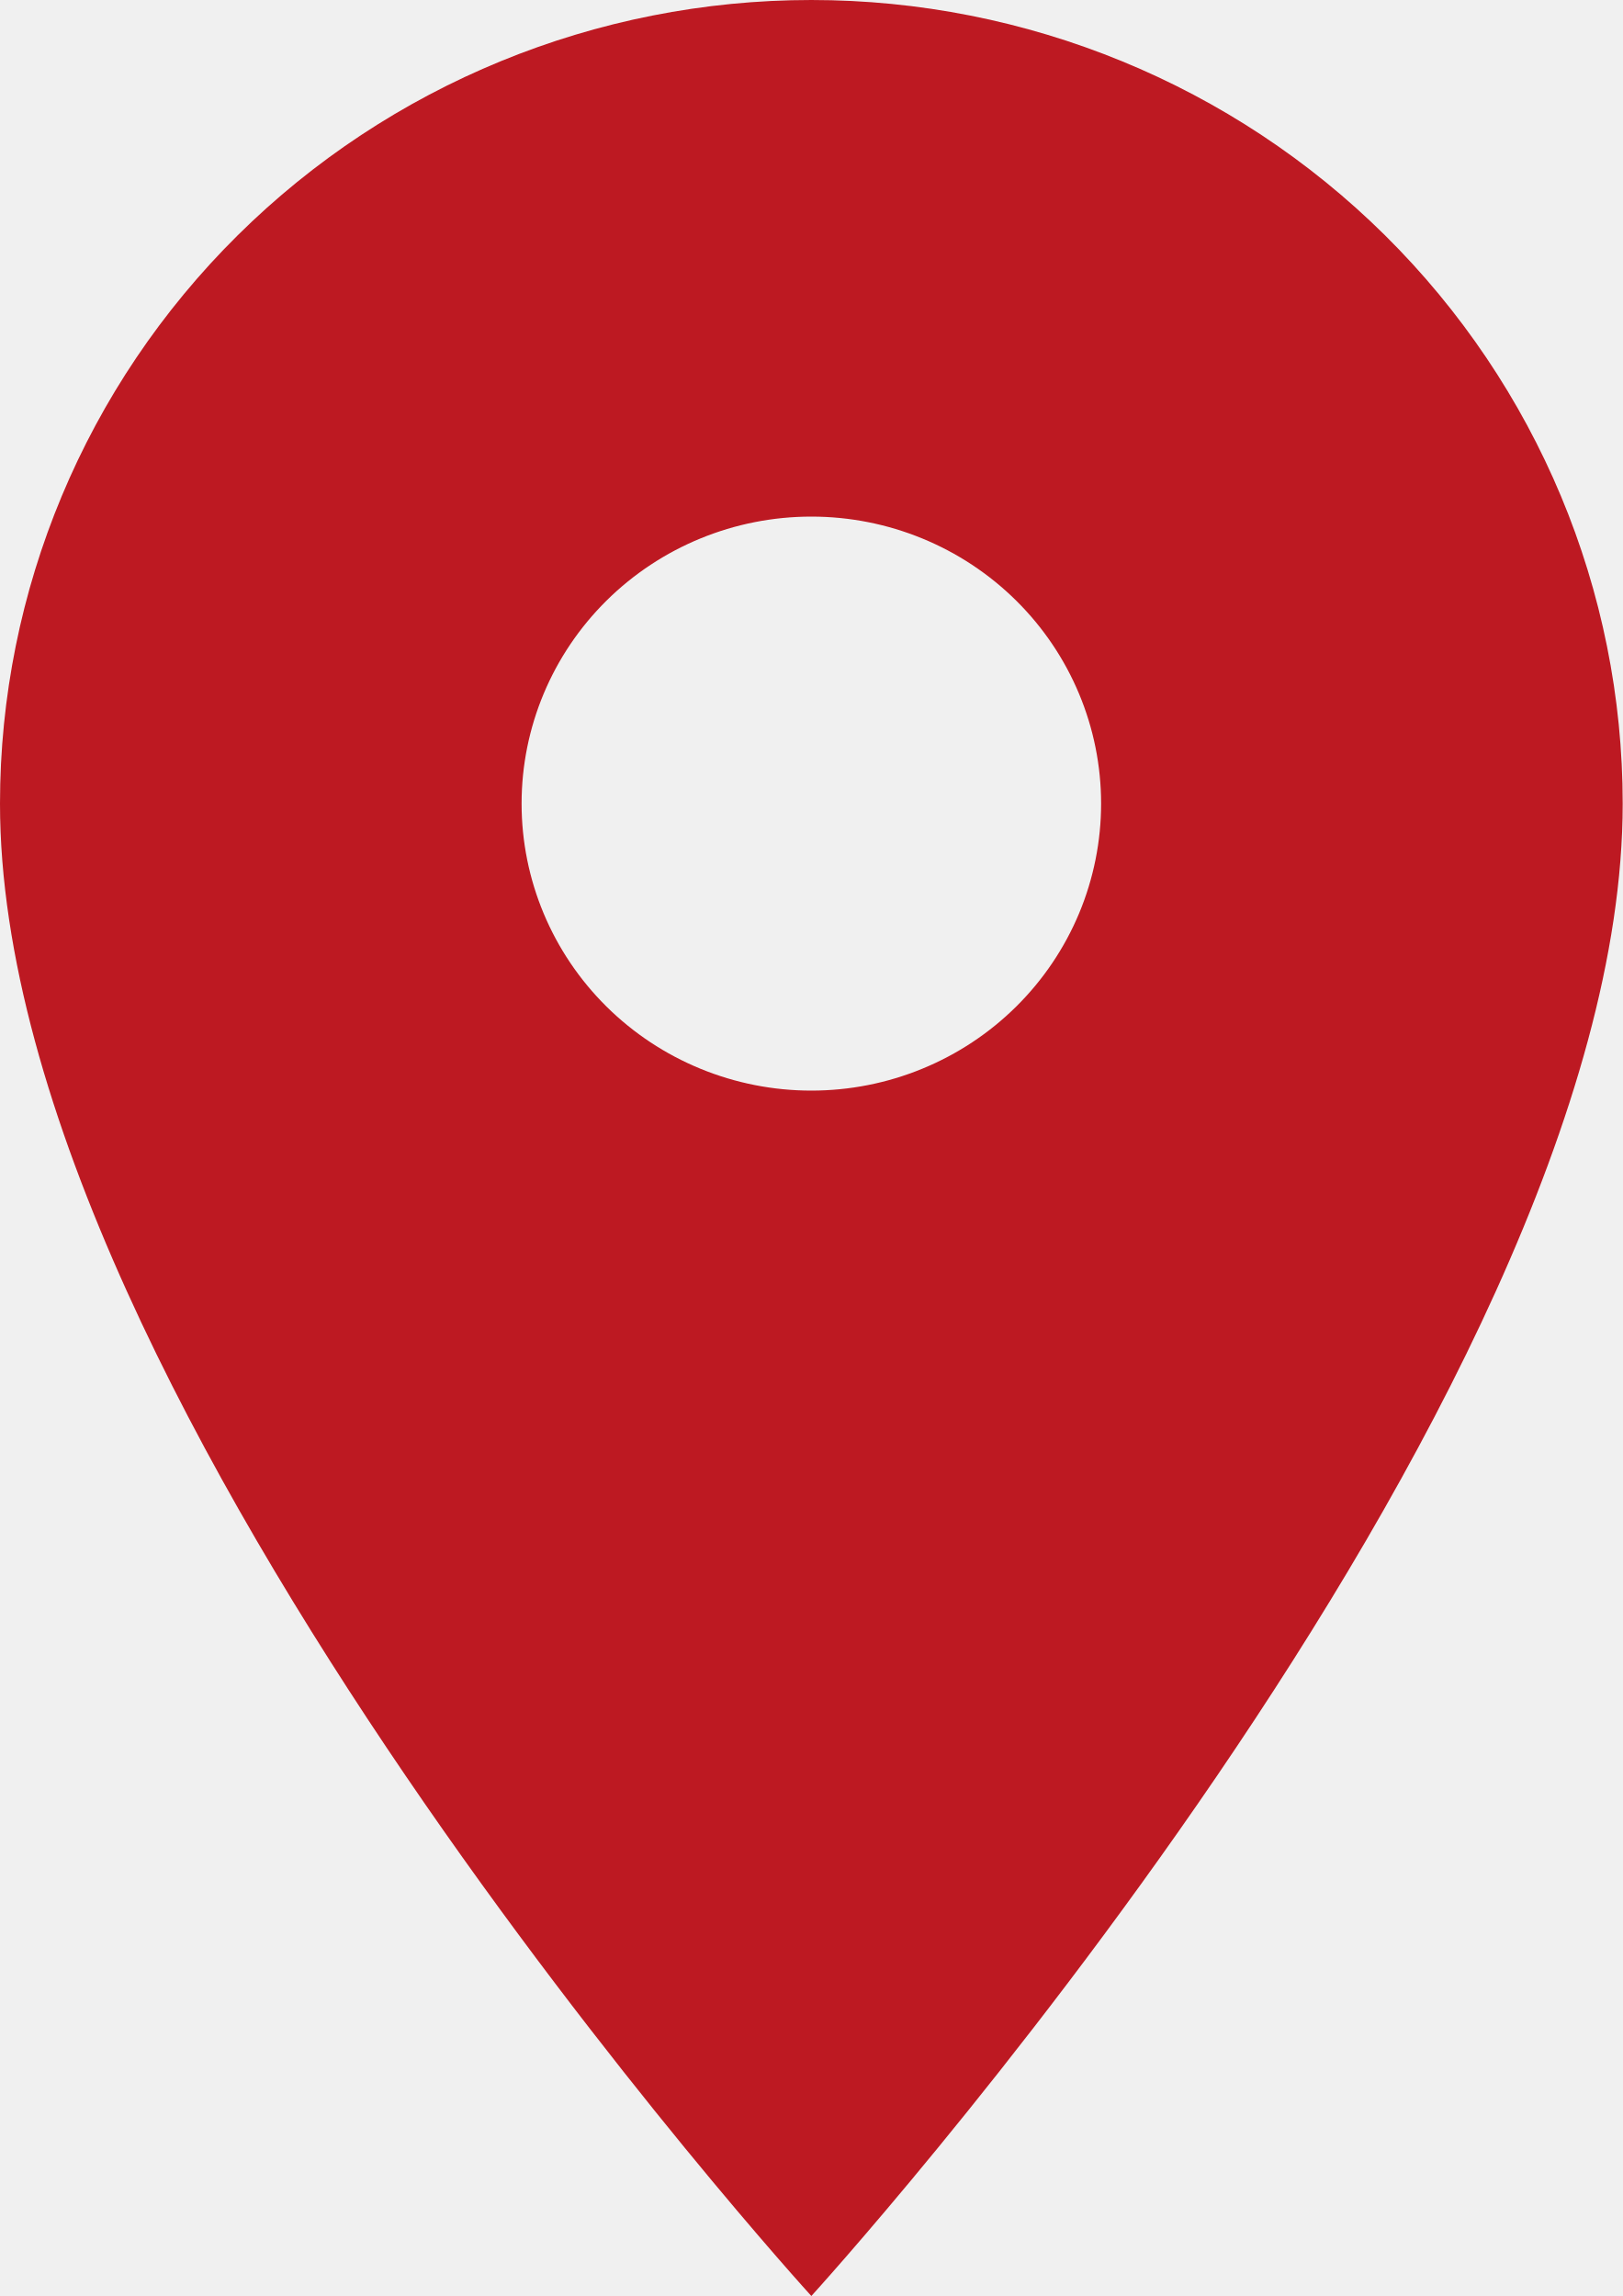
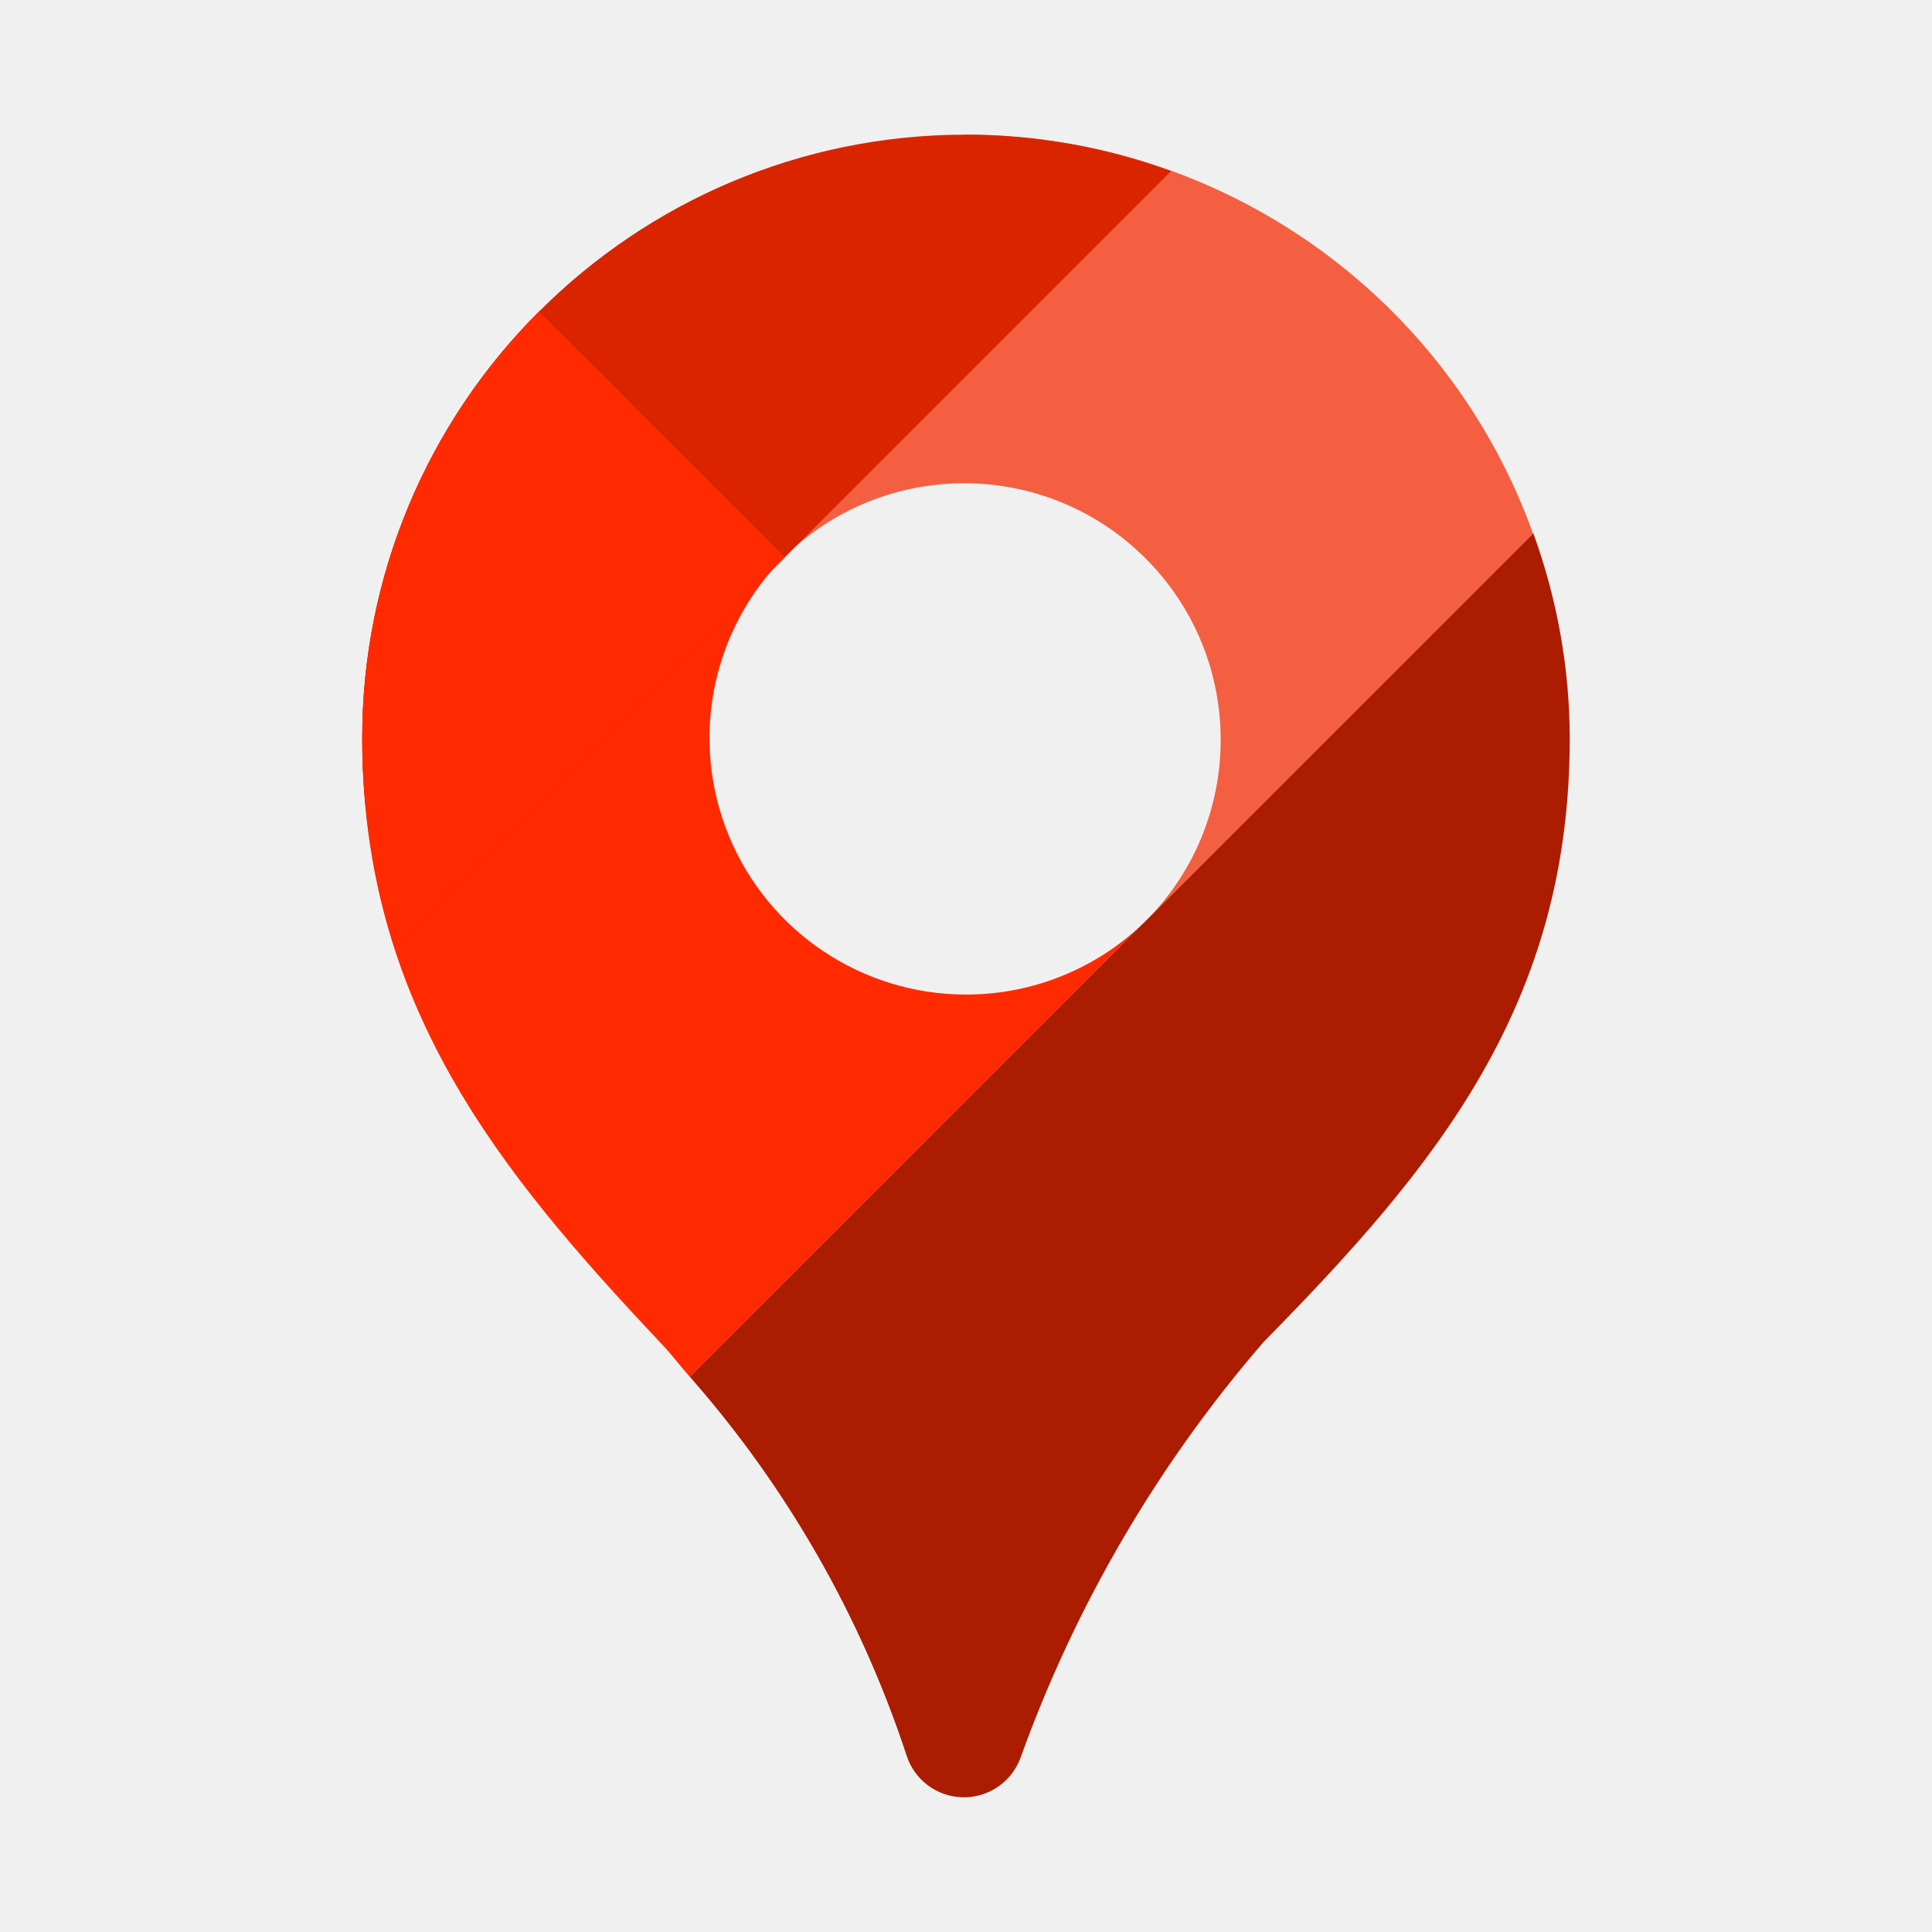
- <svg xmlns="http://www.w3.org/2000/svg" width="53" height="75" viewBox="0 0 53 75" fill="none">
-   <path d="M26.5 35.625C23.99 35.625 21.583 34.637 19.808 32.879C18.033 31.121 17.036 28.736 17.036 26.25C17.036 23.764 18.033 21.379 19.808 19.621C21.583 17.863 23.99 16.875 26.5 16.875C29.01 16.875 31.417 17.863 33.192 19.621C34.967 21.379 35.964 23.764 35.964 26.25C35.964 27.481 35.719 28.7 35.244 29.838C34.768 30.975 34.071 32.009 33.192 32.879C32.313 33.75 31.27 34.44 30.122 34.911C28.974 35.383 27.743 35.625 26.5 35.625ZM26.5 0C19.472 0 12.731 2.766 7.762 7.688C2.792 12.611 0 19.288 0 26.25C0 45.938 26.5 75 26.5 75C26.5 75 53 45.938 53 26.25C53 19.288 50.208 12.611 45.238 7.688C40.269 2.766 33.528 0 26.5 0Z" fill="#BD1922" />
+ <svg xmlns="http://www.w3.org/2000/svg" viewBox="0 0 32 32" id="GoogleMaps">
+   <path fill="#f45f42" d="M25.396 8.835l-.004.004c.084.232.162.467.229.706C25.553 9.305 25.48 9.067 25.396 8.835zM16 2.23L8.929 5.159 12.992 9.222A4.249 4.249 0 0 1 19.021 15.21L25 9.23l.392-.392A9.987 9.987 0 0 0 16 2.23z" class="color4285f4 svgShape" />
+   <path fill="#ff2a00" d="M16,16.473A4.25,4.25,0,0,1,12.992,9.222L8.929,5.159A9.968,9.968,0,0,0,6,12.23c0,4.406,2.265,7.167,4.93,10,.179.183.327.385.496.575l7.561-7.561A4.234,4.234,0,0,1,16,16.473Z" class="colorffba00 svgShape" />
+   <path fill="#da2400" d="M16,2.23a10,10,0,0,0-10,10,11.092,11.092,0,0,0,.545,3.455l12.851-12.85A9.956,9.956,0,0,0,16,2.23Z" class="color0066da svgShape" />
+   <path fill="#ac1c00" d="M16.901,29.12a21.83,21.83,0,0,1,4.032-6.897C23.798,19.313,26,16.636,26,12.23a9.959,9.959,0,0,0-.604-3.396l-13.97,13.97A18.044,18.044,0,0,1,15.017,29.08.998.998,0,0,0,16.901,29.12Z" class="color00ac47 svgShape" />
+   <path fill="#da2400" d="M10.93 22.23c.179.183.327.385.496.575h0C11.257 22.616 11.108 22.413 10.93 22.23zM7.207 7.464A9.936 9.936 0 0 0 6.45 9.257 9.943 9.943 0 0 1 7.207 7.464zM6.45 9.257a9.952 9.952 0 0 0-.398 1.951A9.954 9.954 0 0 1 6.45 9.257z" opacity=".5" class="color0066da svgShape" />
+   <path fill="#ffffff" d="M15.196 29.399c.02.025.044.042.066.064C15.24 29.441 15.216 29.424 15.196 29.399zM15.787 29.743l.04.007zM13.622 25.927c-.037-.067-.068-.138-.106-.205C13.553 25.789 13.585 25.86 13.622 25.927zM15.017 29.08q-.307-.904-.691-1.757C14.579 27.894 14.813 28.477 15.017 29.08zM15.527 29.656c-.023-.011-.046-.021-.068-.034C15.481 29.636 15.504 29.645 15.527 29.656zM19.712 23.753c-.249.347-.468.713-.693 1.074C19.243 24.465 19.463 24.101 19.712 23.753z" class="colorffffff svgShape" />
+   <polygon fill="#ffffff" points="23.322 19.553 23.322 19.553 23.322 19.553 23.322 19.553" class="colorffffff svgShape" />
+   <path fill="#ffffff" d="M17.047 28.774h0q.352-.887.756-1.743C17.532 27.601 17.281 28.183 17.047 28.774zM18.68 25.358c-.288.496-.55 1.007-.8 1.524C18.13 26.365 18.393 25.855 18.68 25.358z" class="colorffffff svgShape" />
+   <path fill="#ff2a00" d="M8.929,5.159A9.968,9.968,0,0,0,6,12.23a11.092,11.092,0,0,0,.545,3.455L13,9.23Z" class="colorea4435 svgShape" />
</svg>
